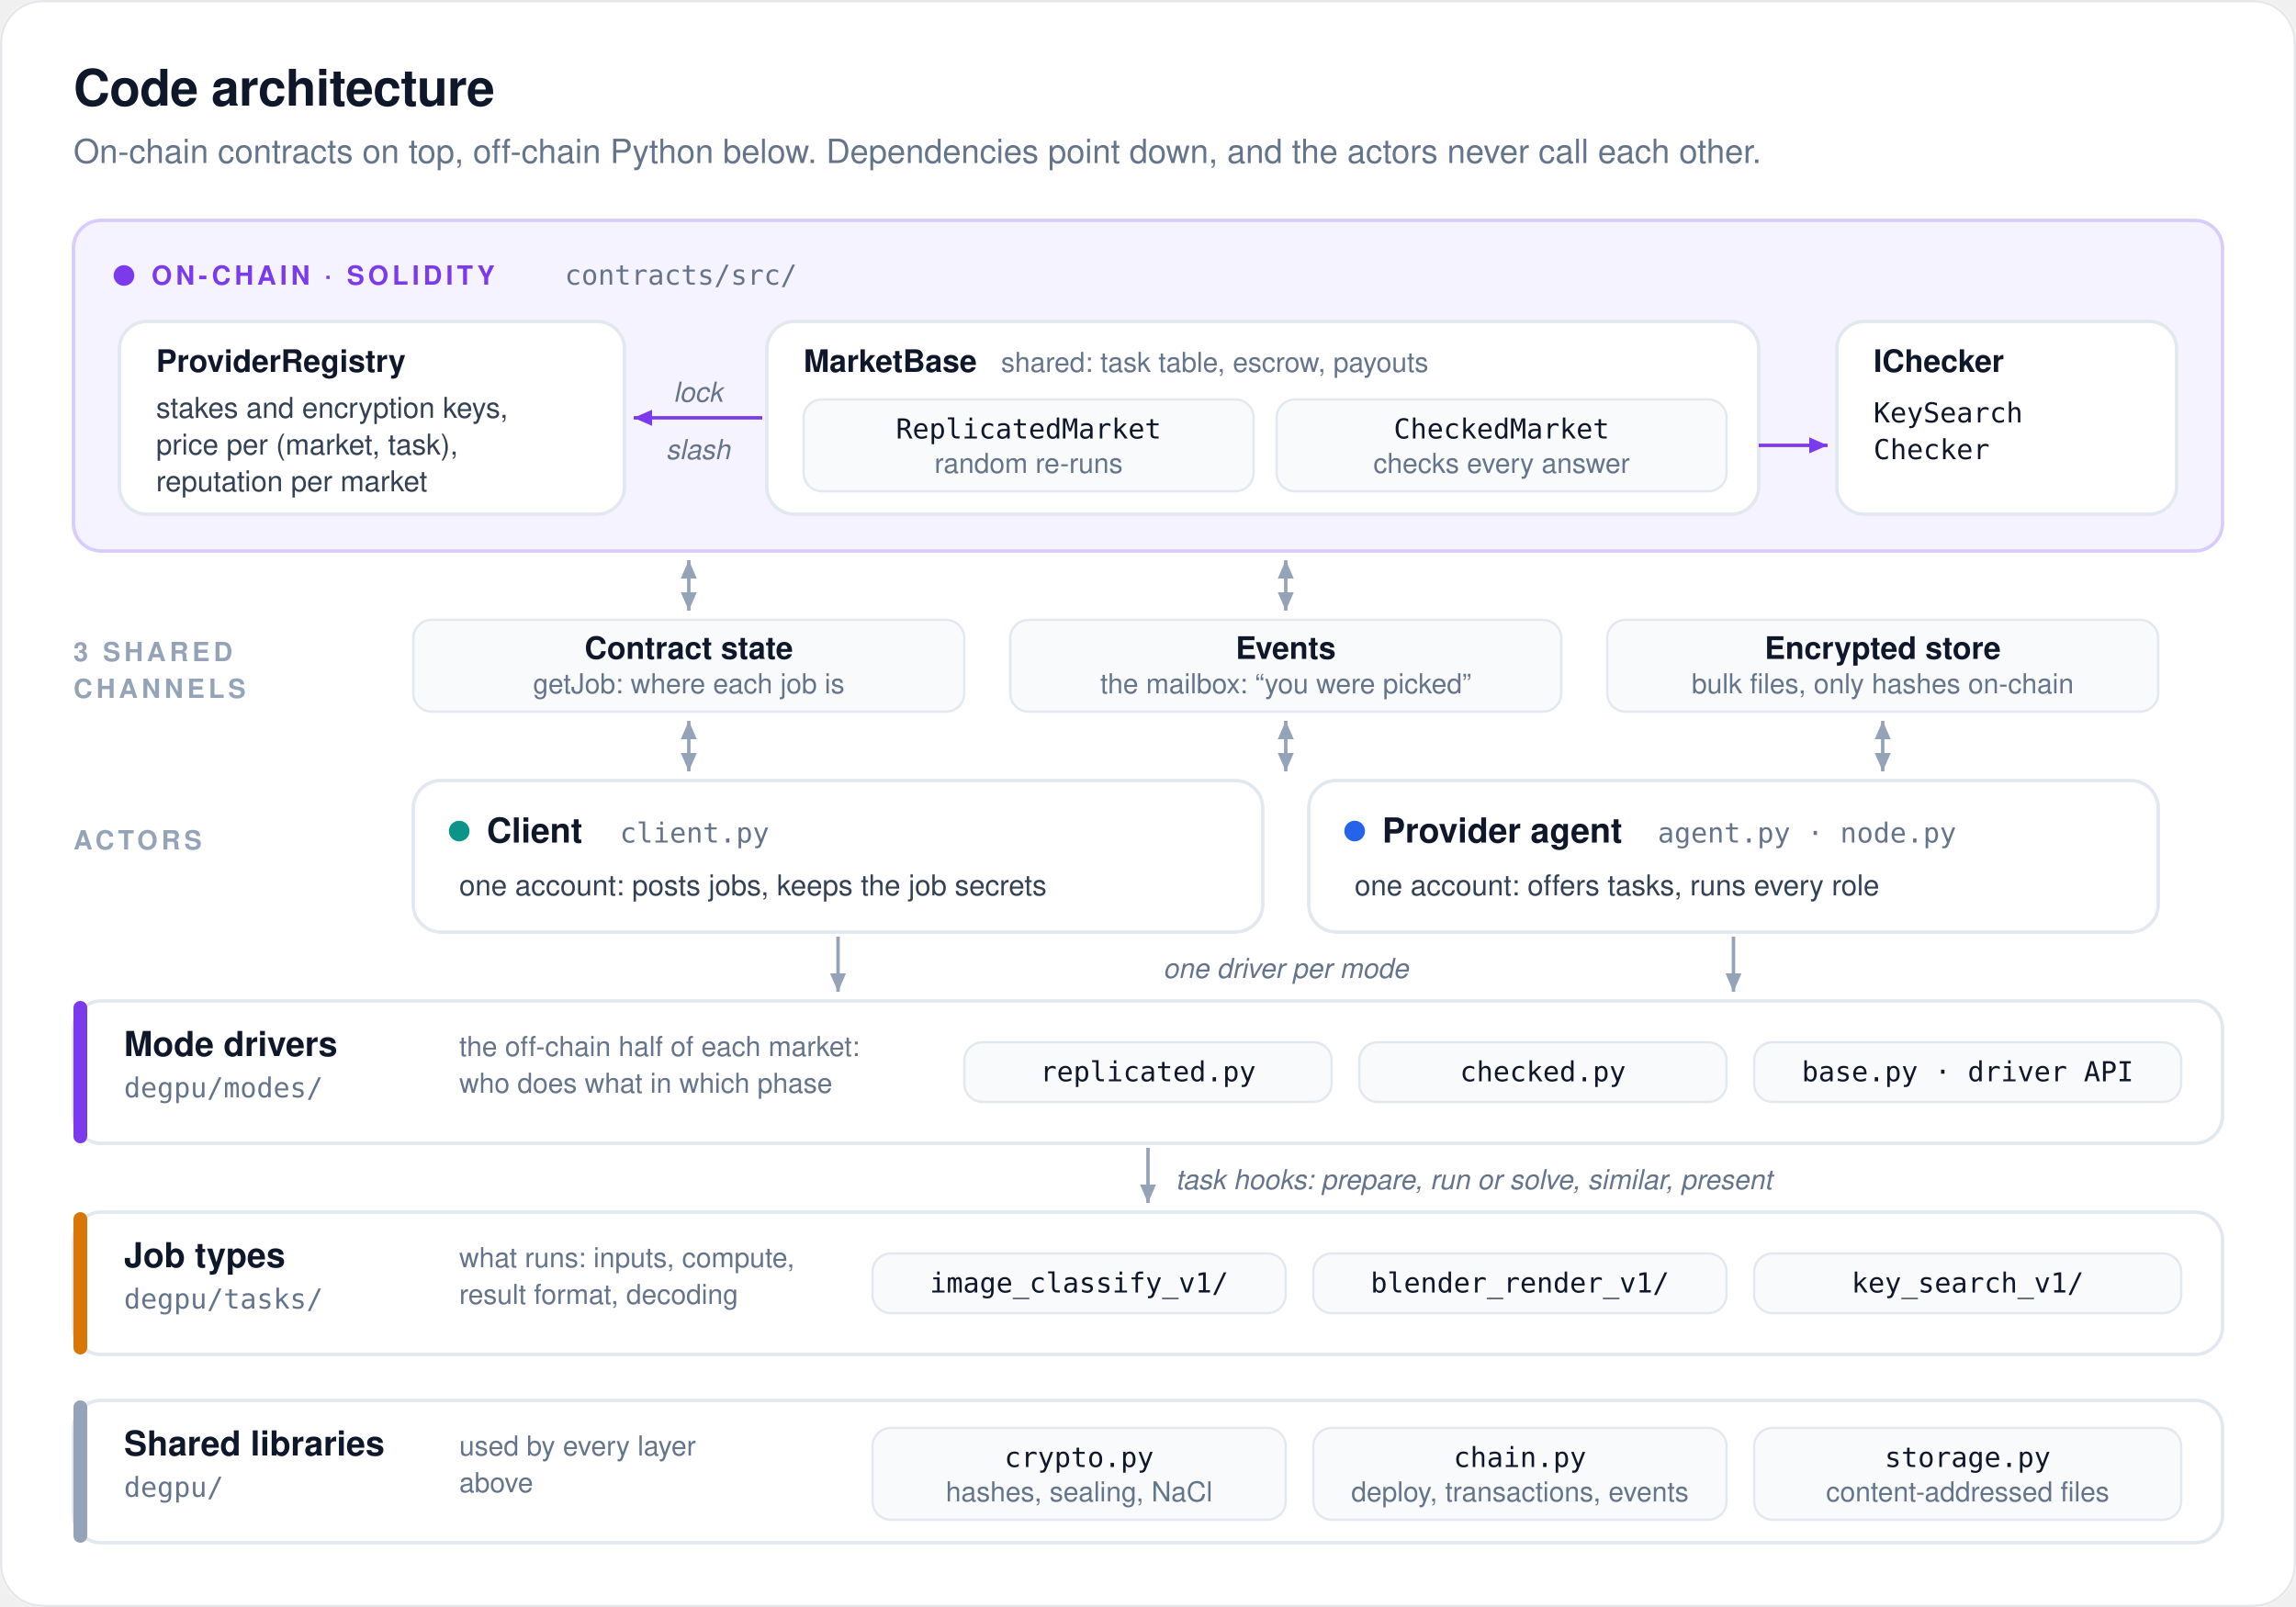
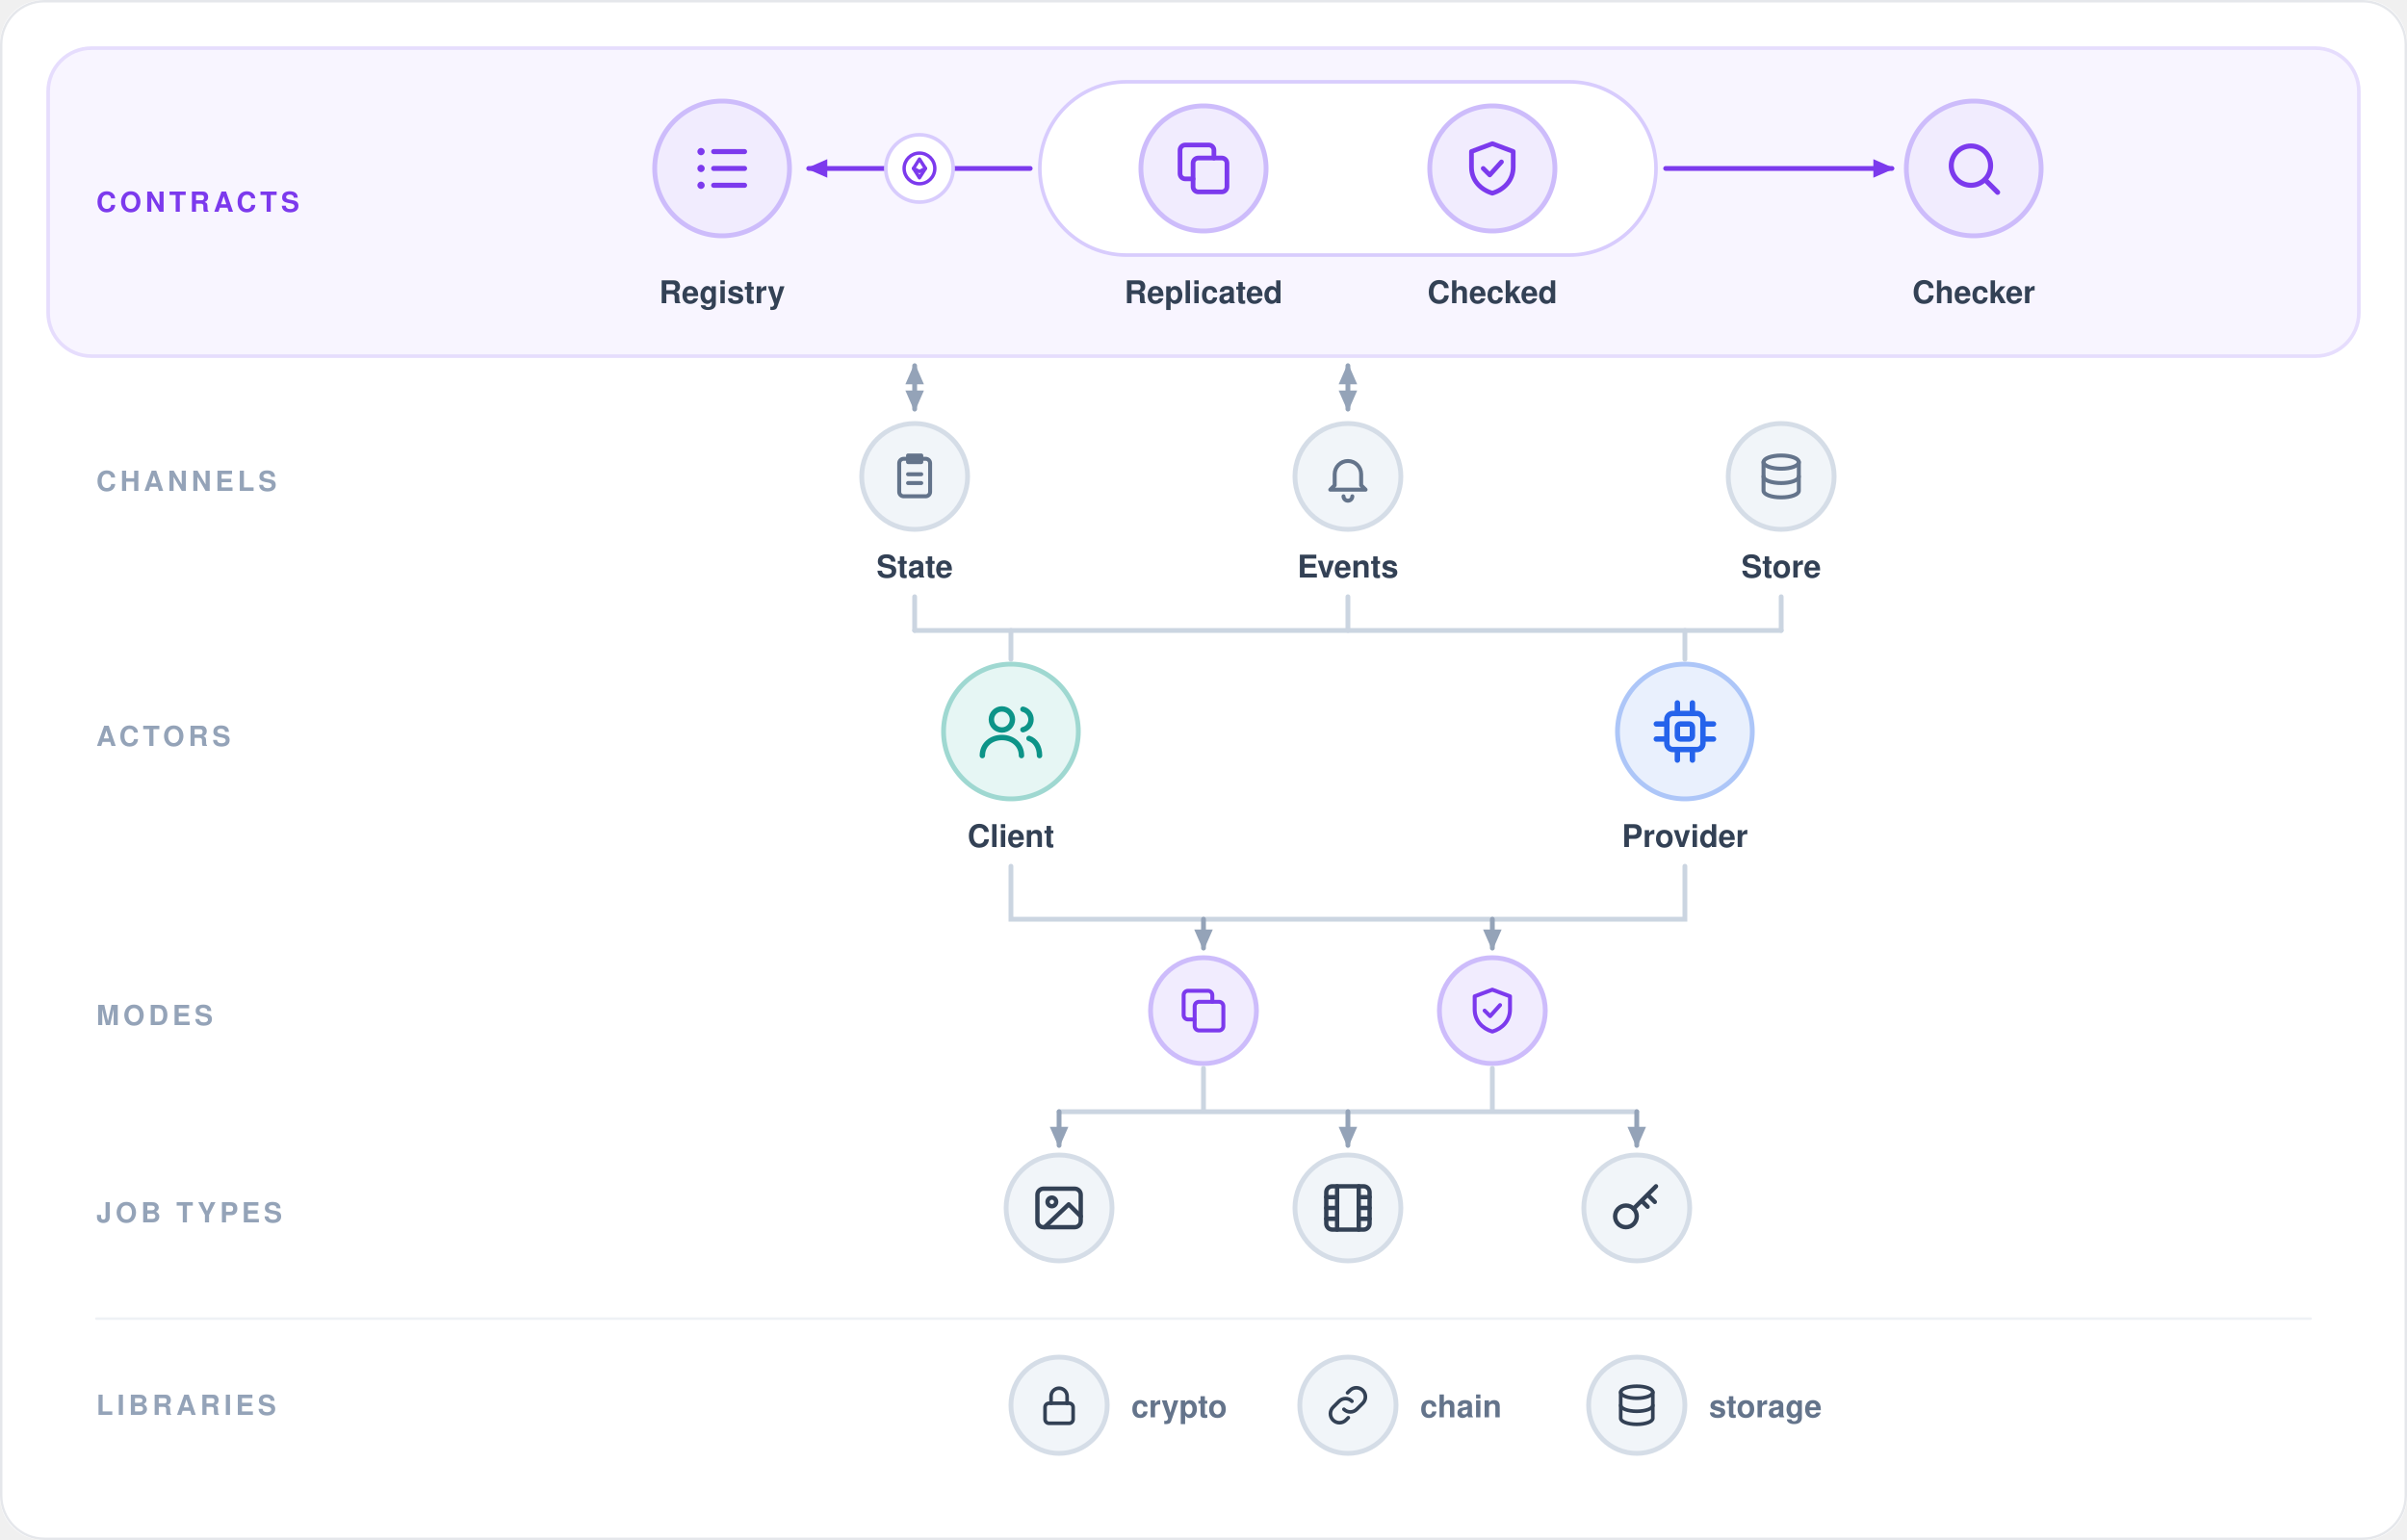
- <svg xmlns="http://www.w3.org/2000/svg" viewBox="0 0 1000 700" width="1000" height="700" font-family="-apple-system, BlinkMacSystemFont, 'Segoe UI', Helvetica, Arial, sans-serif">
+ <svg xmlns="http://www.w3.org/2000/svg" viewBox="0 0 1000 640" width="1000" height="640" font-family="-apple-system, BlinkMacSystemFont, 'Segoe UI', Helvetica, Arial, sans-serif">
  <defs>
-     <marker id="ah" viewBox="0 0 10 10" refX="9" refY="5" markerWidth="10" markerHeight="10" markerUnits="userSpaceOnUse" orient="auto-start-reverse">
+     <symbol id="i-bell" viewBox="0 0 24 24">
+       <g fill="none" stroke="currentColor" stroke-linecap="round" stroke-linejoin="round">
+         <path d="M6 16v-5a6 6 0 0 1 12 0v5l2 2H4z" />
+         <path d="M10 21a2 2 0 0 0 4 0" />
+       </g>
+     </symbol>
+     <symbol id="i-chip" viewBox="0 0 24 24">
+       <g fill="none" stroke="currentColor" stroke-linecap="round" stroke-linejoin="round">
+         <rect x="6" y="6" width="12" height="12" rx="2" />
+         <rect x="9.5" y="9.5" width="5" height="5" rx="1" />
+         <path d="M9.5 2.5v3.5M14.5 2.5v3.5M9.5 18v3.5M14.5 18v3.5M2.5 9.5H6M2.5 14.5H6M18 9.5h3.5M18 14.5h3.5" />
+       </g>
+     </symbol>
+     <symbol id="i-clipboard" viewBox="0 0 24 24">
+       <g fill="none" stroke="currentColor" stroke-linecap="round" stroke-linejoin="round">
+         <rect x="5" y="4" width="14" height="17" rx="2" />
+         <path d="M9 2.5h6v3H9z" />
+         <path d="M9 11h6M9 15h6" />
+       </g>
+     </symbol>
+     <symbol id="i-coin" viewBox="0 0 24 24">
+       <g fill="none" stroke="currentColor" stroke-linecap="round" stroke-linejoin="round">
+         <circle cx="12" cy="12" r="9" />
+         <path d="M12 6.5l3.5 5.5-3.5 5.5-3.5-5.5z" />
+         <path d="M8.5 12l3.5 1.8 3.5-1.8" />
+       </g>
+     </symbol>
+     <symbol id="i-copy" viewBox="0 0 24 24">
+       <g fill="none" stroke="currentColor" stroke-linecap="round" stroke-linejoin="round">
+         <rect x="8" y="8" width="13" height="13" rx="2" />
+         <path d="M16 8V5a2 2 0 0 0-2-2H5a2 2 0 0 0-2 2v9a2 2 0 0 0 2 2h3" />
+       </g>
+     </symbol>
+     <symbol id="i-database" viewBox="0 0 24 24">
+       <g fill="none" stroke="currentColor" stroke-linecap="round" stroke-linejoin="round">
+         <ellipse cx="12" cy="5.5" rx="8" ry="3" />
+         <path d="M4 5.5v13c0 1.7 3.6 3 8 3s8-1.3 8-3v-13" />
+         <path d="M4 12c0 1.7 3.6 3 8 3s8-1.3 8-3" />
+       </g>
+     </symbol>
+     <symbol id="i-film" viewBox="0 0 24 24">
+       <g fill="none" stroke="currentColor" stroke-linecap="round" stroke-linejoin="round">
+         <rect x="3" y="3" width="18" height="18" rx="2.5" />
+         <path d="M7.5 3v18M16.5 3v18M3 7.5h4.5M3 12h4.5M3 16.5h4.5M16.5 7.5H21M16.5 12H21M16.5 16.5H21" />
+       </g>
+     </symbol>
+     <symbol id="i-key" viewBox="0 0 24 24">
+       <g fill="none" stroke="currentColor" stroke-linecap="round" stroke-linejoin="round">
+         <circle cx="7.5" cy="15.5" r="4.5" />
+         <path d="M10.7 12.3L20 3M16.5 6.5l3 3M14 9l2.5 2.5" />
+       </g>
+     </symbol>
+     <symbol id="i-link" viewBox="0 0 24 24">
+       <g fill="none" stroke="currentColor" stroke-linecap="round" stroke-linejoin="round">
+         <path d="M10 14a4.5 4.5 0 0 0 6.4 0l3-3a4.5 4.5 0 0 0-6.4-6.4l-1.2 1.2" />
+         <path d="M14 10a4.5 4.5 0 0 0-6.4 0l-3 3a4.5 4.5 0 0 0 6.4 6.4l1.2-1.2" />
+       </g>
+     </symbol>
+     <symbol id="i-list" viewBox="0 0 24 24">
+       <g fill="none" stroke="currentColor" stroke-linecap="round" stroke-linejoin="round">
+         <path d="M9 6h11M9 12h11M9 18h11" />
+         <circle cx="4.5" cy="6" r="1.3" fill="currentColor" stroke="none" />
+         <circle cx="4.5" cy="12" r="1.3" fill="currentColor" stroke="none" />
+         <circle cx="4.5" cy="18" r="1.3" fill="currentColor" stroke="none" />
+       </g>
+     </symbol>
+     <symbol id="i-lock" viewBox="0 0 24 24">
+       <g fill="none" stroke="currentColor" stroke-linecap="round" stroke-linejoin="round">
+         <rect x="5" y="11" width="14" height="10" rx="2" />
+         <path d="M8 11V7.5a4 4 0 0 1 8 0V11" />
+       </g>
+     </symbol>
+     <symbol id="i-photo" viewBox="0 0 24 24">
+       <g fill="none" stroke="currentColor" stroke-linecap="round" stroke-linejoin="round">
+         <rect x="3" y="4" width="18" height="16" rx="2.5" />
+         <circle cx="9" cy="9.5" r="1.8" />
+         <path d="M21 15.5l-5-5L6 20" />
+       </g>
+     </symbol>
+     <symbol id="i-search" viewBox="0 0 24 24">
+       <g fill="none" stroke="currentColor" stroke-linecap="round" stroke-linejoin="round">
+         <circle cx="11" cy="11" r="7" />
+         <path d="M20.5 20.5L16 16" />
+       </g>
+     </symbol>
+     <symbol id="i-shield" viewBox="0 0 24 24">
+       <g fill="none" stroke="currentColor" stroke-linecap="round" stroke-linejoin="round">
+         <path d="M12 2.5l8 3v6c0 5-3.4 8.6-8 10-4.6-1.4-8-5-8-10v-6z" />
+         <path d="M8.5 12l2.5 2.5 4.5-5" />
+       </g>
+     </symbol>
+     <symbol id="i-team" viewBox="0 0 24 24">
+       <g fill="none" stroke="currentColor" stroke-linecap="round" stroke-linejoin="round">
+         <circle cx="9" cy="8" r="3.5" />
+         <path d="M2.5 20c0-3.6 2.9-6 6.5-6s6.5 2.4 6.5 6" />
+         <path d="M16 4.6a3.5 3.5 0 0 1 0 6.8" />
+         <path d="M18 14.3c2.1.7 3.5 2.8 3.5 5.7" />
+       </g>
+     </symbol>
+     <marker id="m7c3aed" viewBox="0 0 10 10" refX="8" refY="5" markerWidth="11" markerHeight="11" markerUnits="userSpaceOnUse" orient="auto-start-reverse">
+       <path d="M1 1.5 L9 5 L1 8.5 z" fill="#7c3aed" />
+     </marker>
+     <marker id="m94a3b8" viewBox="0 0 10 10" refX="8" refY="5" markerWidth="11" markerHeight="11" markerUnits="userSpaceOnUse" orient="auto-start-reverse">
      <path d="M1 1.5 L9 5 L1 8.5 z" fill="#94a3b8" />
    </marker>
-     <marker id="ahp" viewBox="0 0 10 10" refX="9" refY="5" markerWidth="10" markerHeight="10" markerUnits="userSpaceOnUse" orient="auto-start-reverse">
-       <path d="M1 1.5 L9 5 L1 8.5 z" fill="#7c3aed" />
+     <marker id="mcbd5e1" viewBox="0 0 10 10" refX="8" refY="5" markerWidth="11" markerHeight="11" markerUnits="userSpaceOnUse" orient="auto-start-reverse">
+       <path d="M1 1.5 L9 5 L1 8.5 z" fill="#cbd5e1" />
+     </marker>
+     <marker id="meef1f5" viewBox="0 0 10 10" refX="8" refY="5" markerWidth="11" markerHeight="11" markerUnits="userSpaceOnUse" orient="auto-start-reverse">
+       <path d="M1 1.5 L9 5 L1 8.5 z" fill="#eef1f5" />
    </marker>
  </defs>
-   <style>
-     .t { font-size: 22px; font-weight: 760; fill: #0f172a; letter-spacing: -0.01em; }
-     .s { font-size: 14.5px; fill: #64748b; }
-     .tag { font-size: 11.5px; font-weight: 750; letter-spacing: 0.14em; }
-     .h { font-size: 15px; font-weight: 720; fill: #0f172a; }
-     .hb { font-size: 13.5px; font-weight: 700; fill: #0f172a; }
-     .mono { font-family: 'SF Mono', Menlo, Consolas, monospace; font-size: 12px; fill: #64748b; }
-     .monob { font-family: 'SF Mono', Menlo, Consolas, monospace; font-size: 12px; fill: #0f172a; }
-     .m { font-size: 12px; fill: #64748b; }
-     .b { font-size: 12.5px; fill: #334155; }
-     .lab { font-size: 12px; fill: #64748b; font-style: italic; }
-   </style>
-   <rect width="1000" height="700" rx="18" fill="#ffffff" />
-   <rect x="0.5" y="0.5" width="999" height="699" rx="18" fill="none" stroke="#e5e7eb" />
-   <text class="t" x="32" y="46">Code architecture</text>
-   <text class="s" x="32" y="71">On-chain contracts on top, off-chain Python below. Dependencies point down, and the actors never call each other.</text>
-   <rect x="32" y="96" width="936" height="144" rx="12" fill="#f5f3ff" stroke="#d8ccfd" stroke-width="1.5" />
-   <circle cx="54" cy="120" r="4.5" fill="#7c3aed" />
-   <text class="tag" x="66" y="124" fill="#7c3aed">ON-CHAIN · SOLIDITY</text>
-   <text class="mono" x="246" y="124">contracts/src/</text>
-   <rect x="52" y="140" width="220" height="84" rx="12" fill="#ffffff" stroke="#e2e8f0" stroke-width="1.5" />
-   <text class="hb" x="68" y="162">ProviderRegistry</text>
-   <text class="b" x="68" y="182">stakes and encryption keys,</text>
-   <text class="b" x="68" y="198">price per (market, task),</text>
-   <text class="b" x="68" y="214">reputation per market</text>
-   <rect x="334" y="140" width="432" height="84" rx="12" fill="#ffffff" stroke="#e2e8f0" stroke-width="1.5" />
-   <text class="hb" x="350" y="162">MarketBase</text>
-   <text class="m" x="436" y="162">shared: task table, escrow, payouts</text>
-   <rect x="350" y="174" width="196" height="40" rx="8" fill="#f8fafc" stroke="#e2e8f0" />
-   <text class="monob" x="448.0" y="191" text-anchor="middle">ReplicatedMarket</text>
-   <text class="m" x="448.0" y="206" text-anchor="middle">random re-runs</text>
-   <rect x="556" y="174" width="196" height="40" rx="8" fill="#f8fafc" stroke="#e2e8f0" />
-   <text class="monob" x="654.0" y="191" text-anchor="middle">CheckedMarket</text>
-   <text class="m" x="654.0" y="206" text-anchor="middle">checks every answer</text>
-   <path d="M332 182 H276" stroke="#7c3aed" stroke-width="1.5" fill="none" marker-end="url(#ahp)" />
-   <text class="lab" x="304" y="175" text-anchor="middle">lock</text>
-   <text class="lab" x="304" y="200" text-anchor="middle">slash</text>
-   <rect x="800" y="140" width="148" height="84" rx="12" fill="#ffffff" stroke="#e2e8f0" stroke-width="1.5" />
-   <text class="hb" x="816" y="162">IChecker</text>
-   <text class="monob" x="816" y="184">KeySearch</text>
-   <text class="monob" x="816" y="200">Checker</text>
-   <path d="M766 194 H796" stroke="#7c3aed" stroke-width="1.5" fill="none" marker-end="url(#ahp)" />
-   <text class="tag" x="32" y="288" fill="#94a3b8">3 SHARED</text>
-   <text class="tag" x="32" y="304" fill="#94a3b8">CHANNELS</text>
-   <rect x="180" y="270" width="240" height="40" rx="8" fill="#f8fafc" stroke="#e2e8f0" />
-   <text class="hb" x="300.0" y="287" text-anchor="middle">Contract state</text>
-   <text class="m" x="300.0" y="302" text-anchor="middle">getJob: where each job is</text>
-   <rect x="440" y="270" width="240" height="40" rx="8" fill="#f8fafc" stroke="#e2e8f0" />
-   <text class="hb" x="560.0" y="287" text-anchor="middle">Events</text>
-   <text class="m" x="560.0" y="302" text-anchor="middle">the mailbox: “you were picked”</text>
-   <rect x="700" y="270" width="240" height="40" rx="8" fill="#f8fafc" stroke="#e2e8f0" />
-   <text class="hb" x="820.0" y="287" text-anchor="middle">Encrypted store</text>
-   <text class="m" x="820.0" y="302" text-anchor="middle">bulk files, only hashes on-chain</text>
-   <path d="M300 244 V266" stroke="#94a3b8" stroke-width="1.5" fill="none" marker-start="url(#ah)" marker-end="url(#ah)" />
-   <path d="M560 244 V266" stroke="#94a3b8" stroke-width="1.5" fill="none" marker-start="url(#ah)" marker-end="url(#ah)" />
-   <path d="M300 314 V336" stroke="#94a3b8" stroke-width="1.5" fill="none" marker-start="url(#ah)" marker-end="url(#ah)" />
-   <path d="M560 314 V336" stroke="#94a3b8" stroke-width="1.5" fill="none" marker-start="url(#ah)" marker-end="url(#ah)" />
-   <path d="M820 314 V336" stroke="#94a3b8" stroke-width="1.5" fill="none" marker-start="url(#ah)" marker-end="url(#ah)" />
-   <rect x="180" y="340" width="370" height="66" rx="12" fill="#ffffff" stroke="#e2e8f0" stroke-width="1.5" />
-   <circle cx="200" cy="362" r="4.5" fill="#0d9488" />
-   <text class="h" x="212" y="367">Client</text>
-   <text class="mono" x="270" y="367">client.py</text>
-   <text class="b" x="200" y="390">one account: posts jobs, keeps the job secrets</text>
-   <rect x="570" y="340" width="370" height="66" rx="12" fill="#ffffff" stroke="#e2e8f0" stroke-width="1.5" />
-   <circle cx="590" cy="362" r="4.5" fill="#2563eb" />
-   <text class="h" x="602" y="367">Provider agent</text>
-   <text class="mono" x="722" y="367">agent.py · node.py</text>
-   <text class="b" x="590" y="390">one account: offers tasks, runs every role</text>
-   <text class="tag" x="32" y="370" fill="#94a3b8">ACTORS</text>
-   <path d="M365 408 V432" stroke="#94a3b8" stroke-width="1.5" fill="none" marker-end="url(#ah)" />
-   <path d="M755 408 V432" stroke="#94a3b8" stroke-width="1.5" fill="none" marker-end="url(#ah)" />
-   <text class="lab" x="560" y="426" text-anchor="middle">one driver per mode</text>
-   <rect x="32" y="436" width="936" height="62" rx="12" fill="#ffffff" stroke="#e2e8f0" stroke-width="1.5" />
-   <rect x="32" y="436" width="6" height="62" rx="3" fill="#7c3aed" />
-   <text class="h" x="54" y="460">Mode drivers</text>
-   <text class="mono" x="54" y="478">degpu/modes/</text>
-   <text class="m" x="200" y="460">the off-chain half of each market:</text>
-   <text class="m" x="200" y="476">who does what in which phase</text>
-   <rect x="420" y="454" width="160" height="26" rx="8" fill="#f8fafc" stroke="#e2e8f0" />
-   <text class="monob" x="500.0" y="471" text-anchor="middle">replicated.py</text>
-   <rect x="592" y="454" width="160" height="26" rx="8" fill="#f8fafc" stroke="#e2e8f0" />
-   <text class="monob" x="672.0" y="471" text-anchor="middle">checked.py</text>
-   <rect x="764" y="454" width="186" height="26" rx="8" fill="#f8fafc" stroke="#e2e8f0" />
-   <text class="monob" x="857.0" y="471" text-anchor="middle">base.py · driver API</text>
-   <path d="M500 500 V524" stroke="#94a3b8" stroke-width="1.5" fill="none" marker-end="url(#ah)" />
-   <text class="lab" x="512" y="518">task hooks: prepare, run or solve, similar, present</text>
-   <rect x="32" y="528" width="936" height="62" rx="12" fill="#ffffff" stroke="#e2e8f0" stroke-width="1.5" />
-   <rect x="32" y="528" width="6" height="62" rx="3" fill="#d97706" />
-   <text class="h" x="54" y="552">Job types</text>
-   <text class="mono" x="54" y="570">degpu/tasks/</text>
-   <text class="m" x="200" y="552">what runs: inputs, compute,</text>
-   <text class="m" x="200" y="568">result format, decoding</text>
-   <rect x="380" y="546" width="180" height="26" rx="8" fill="#f8fafc" stroke="#e2e8f0" />
-   <text class="monob" x="470.0" y="563" text-anchor="middle">image_classify_v1/</text>
-   <rect x="572" y="546" width="180" height="26" rx="8" fill="#f8fafc" stroke="#e2e8f0" />
-   <text class="monob" x="662.0" y="563" text-anchor="middle">blender_render_v1/</text>
-   <rect x="764" y="546" width="186" height="26" rx="8" fill="#f8fafc" stroke="#e2e8f0" />
-   <text class="monob" x="857.0" y="563" text-anchor="middle">key_search_v1/</text>
-   <rect x="32" y="610" width="936" height="62" rx="12" fill="#ffffff" stroke="#e2e8f0" stroke-width="1.5" />
-   <rect x="32" y="610" width="6" height="62" rx="3" fill="#94a3b8" />
-   <text class="h" x="54" y="634">Shared libraries</text>
-   <text class="mono" x="54" y="652">degpu/</text>
-   <text class="m" x="200" y="634">used by every layer</text>
-   <text class="m" x="200" y="650">above</text>
-   <rect x="380" y="622" width="180" height="40" rx="8" fill="#f8fafc" stroke="#e2e8f0" />
-   <text class="monob" x="470.0" y="639" text-anchor="middle">crypto.py</text>
-   <text class="m" x="470.0" y="654" text-anchor="middle">hashes, sealing, NaCl</text>
-   <rect x="572" y="622" width="180" height="40" rx="8" fill="#f8fafc" stroke="#e2e8f0" />
-   <text class="monob" x="662.0" y="639" text-anchor="middle">chain.py</text>
-   <text class="m" x="662.0" y="654" text-anchor="middle">deploy, transactions, events</text>
-   <rect x="764" y="622" width="186" height="40" rx="8" fill="#f8fafc" stroke="#e2e8f0" />
-   <text class="monob" x="857.0" y="639" text-anchor="middle">storage.py</text>
-   <text class="m" x="857.0" y="654" text-anchor="middle">content-addressed files</text>
+   <rect width="1000" height="640" rx="18" fill="#ffffff" />
+   <rect x="0.5" y="0.5" width="999" height="639" rx="18" fill="none" stroke="#e5e7eb" />
+   <rect x="20.0" y="20.0" width="960.0" height="128.0" rx="18" fill="#f8f5ff" stroke="#e6ddfd" stroke-width="1.5" />
+   <text x="40.0" y="88.0" font-size="11.5" font-weight="750" fill="#7c3aed" text-anchor="start" letter-spacing="1.6">CONTRACTS</text>
+   <circle cx="300.0" cy="70.0" r="28" fill="#f1ecfe" stroke="#cdbcfb" stroke-width="2" />
+   <use href="#i-list" x="286.0" y="56.0" width="28" height="28" style="color:#7c3aed" stroke-width="1.8" />
+   <text x="300.0" y="126.0" font-size="13" font-weight="650" fill="#334155" text-anchor="middle">Registry</text>
+   <rect x="432.0" y="34.0" width="256.0" height="72.0" rx="36" fill="#ffffff" stroke="#d8ccfd" stroke-width="1.5" />
+   <circle cx="500.0" cy="70.0" r="26" fill="#f1ecfe" stroke="#cdbcfb" stroke-width="2" />
+   <use href="#i-copy" x="487.0" y="57.0" width="26" height="26" style="color:#7c3aed" stroke-width="1.8" />
+   <circle cx="620.0" cy="70.0" r="26" fill="#f1ecfe" stroke="#cdbcfb" stroke-width="2" />
+   <use href="#i-shield" x="607.0" y="57.0" width="26" height="26" style="color:#7c3aed" stroke-width="1.8" />
+   <text x="500.0" y="126.0" font-size="13" font-weight="650" fill="#334155" text-anchor="middle">Replicated</text>
+   <text x="620.0" y="126.0" font-size="13" font-weight="650" fill="#334155" text-anchor="middle">Checked</text>
+   <circle cx="820.0" cy="70.0" r="28" fill="#f1ecfe" stroke="#cdbcfb" stroke-width="2" />
+   <use href="#i-search" x="806.0" y="56.0" width="28" height="28" style="color:#7c3aed" stroke-width="1.8" />
+   <text x="820.0" y="126.0" font-size="13" font-weight="650" fill="#334155" text-anchor="middle">Checker</text>
+   <path d="M428 70 H336" fill="none" stroke="#7c3aed" stroke-width="2" stroke-linecap="round" marker-end="url(#m7c3aed)" />
+   <circle cx="382.0" cy="70.0" r="14" fill="#ffffff" stroke="#d8ccfd" stroke-width="1.5" />
+   <use href="#i-coin" x="373.5" y="61.5" width="17" height="17" style="color:#7c3aed" stroke-width="2" />
+   <path d="M692 70 H786" fill="none" stroke="#7c3aed" stroke-width="2" stroke-linecap="round" marker-end="url(#m7c3aed)" />
+   <text x="40.0" y="204.0" font-size="11.5" font-weight="750" fill="#94a3b8" text-anchor="start" letter-spacing="1.6">CHANNELS</text>
+   <circle cx="380.0" cy="198.0" r="22" fill="#f1f5f9" stroke="#d5dde7" stroke-width="2" />
+   <use href="#i-clipboard" x="369.0" y="187.0" width="22" height="22" style="color:#64748b" stroke-width="1.8" />
+   <text x="380.0" y="240.0" font-size="13" font-weight="650" fill="#334155" text-anchor="middle">State</text>
+   <circle cx="560.0" cy="198.0" r="22" fill="#f1f5f9" stroke="#d5dde7" stroke-width="2" />
+   <use href="#i-bell" x="549.0" y="187.0" width="22" height="22" style="color:#64748b" stroke-width="1.8" />
+   <text x="560.0" y="240.0" font-size="13" font-weight="650" fill="#334155" text-anchor="middle">Events</text>
+   <circle cx="740.0" cy="198.0" r="22" fill="#f1f5f9" stroke="#d5dde7" stroke-width="2" />
+   <use href="#i-database" x="729.0" y="187.0" width="22" height="22" style="color:#64748b" stroke-width="1.8" />
+   <text x="740.0" y="240.0" font-size="13" font-weight="650" fill="#334155" text-anchor="middle">Store</text>
+   <path d="M380 152 V170" fill="none" stroke="#94a3b8" stroke-width="2" stroke-linecap="round" marker-start="url(#m94a3b8)" marker-end="url(#m94a3b8)" />
+   <path d="M560 152 V170" fill="none" stroke="#94a3b8" stroke-width="2" stroke-linecap="round" marker-start="url(#m94a3b8)" marker-end="url(#m94a3b8)" />
+   <path d="M380 262 H740" fill="none" stroke="#cbd5e1" stroke-width="2" stroke-linecap="round" />
+   <path d="M380 248 V262" fill="none" stroke="#cbd5e1" stroke-width="2" stroke-linecap="round" />
+   <path d="M560 248 V262" fill="none" stroke="#cbd5e1" stroke-width="2" stroke-linecap="round" />
+   <path d="M740 248 V262" fill="none" stroke="#cbd5e1" stroke-width="2" stroke-linecap="round" />
+   <text x="40.0" y="310.0" font-size="11.5" font-weight="750" fill="#94a3b8" text-anchor="start" letter-spacing="1.6">ACTORS</text>
+   <path d="M420 262 V274" fill="none" stroke="#cbd5e1" stroke-width="2" stroke-linecap="round" />
+   <path d="M700 262 V274" fill="none" stroke="#cbd5e1" stroke-width="2" stroke-linecap="round" />
+   <circle cx="420.0" cy="304.0" r="28" fill="#e6f6f4" stroke="#9fd8d1" stroke-width="2" />
+   <use href="#i-team" x="405.0" y="289.0" width="30" height="30" style="color:#0d9488" stroke-width="1.8" />
+   <circle cx="700.0" cy="304.0" r="28" fill="#e9f0fd" stroke="#adc6f8" stroke-width="2" />
+   <use href="#i-chip" x="685.0" y="289.0" width="30" height="30" style="color:#2563eb" stroke-width="1.8" />
+   <text x="420.0" y="352.0" font-size="13" font-weight="650" fill="#334155" text-anchor="middle">Client</text>
+   <text x="700.0" y="352.0" font-size="13" font-weight="650" fill="#334155" text-anchor="middle">Provider</text>
+   <text x="40.0" y="426.0" font-size="11.5" font-weight="750" fill="#94a3b8" text-anchor="start" letter-spacing="1.6">MODES</text>
+   <path d="M420 360 V382 H700 V360" fill="none" stroke="#cbd5e1" stroke-width="2" stroke-linecap="round" />
+   <path d="M500 382 V394" fill="none" stroke="#94a3b8" stroke-width="2" stroke-linecap="round" marker-end="url(#m94a3b8)" />
+   <circle cx="500.0" cy="420.0" r="22" fill="#f1ecfe" stroke="#cdbcfb" stroke-width="2" />
+   <use href="#i-copy" x="489.0" y="409.0" width="22" height="22" style="color:#7c3aed" stroke-width="1.8" />
+   <path d="M620 382 V394" fill="none" stroke="#94a3b8" stroke-width="2" stroke-linecap="round" marker-end="url(#m94a3b8)" />
+   <circle cx="620.0" cy="420.0" r="22" fill="#f1ecfe" stroke="#cdbcfb" stroke-width="2" />
+   <use href="#i-shield" x="609.0" y="409.0" width="22" height="22" style="color:#7c3aed" stroke-width="1.8" />
+   <text x="40.0" y="508.0" font-size="11.5" font-weight="750" fill="#94a3b8" text-anchor="start" letter-spacing="1.6">JOB TYPES</text>
+   <path d="M500 444 V462 M620 444 V462 M440 462 H680" fill="none" stroke="#cbd5e1" stroke-width="2" stroke-linecap="round" />
+   <path d="M440 462 V476" fill="none" stroke="#94a3b8" stroke-width="2" stroke-linecap="round" marker-end="url(#m94a3b8)" />
+   <circle cx="440.0" cy="502.0" r="22" fill="#f1f5f9" stroke="#d5dde7" stroke-width="2" />
+   <use href="#i-photo" x="428.0" y="490.0" width="24" height="24" style="color:#334155" stroke-width="1.8" />
+   <path d="M560 462 V476" fill="none" stroke="#94a3b8" stroke-width="2" stroke-linecap="round" marker-end="url(#m94a3b8)" />
+   <circle cx="560.0" cy="502.0" r="22" fill="#f1f5f9" stroke="#d5dde7" stroke-width="2" />
+   <use href="#i-film" x="548.0" y="490.0" width="24" height="24" style="color:#334155" stroke-width="1.8" />
+   <path d="M680 462 V476" fill="none" stroke="#94a3b8" stroke-width="2" stroke-linecap="round" marker-end="url(#m94a3b8)" />
+   <circle cx="680.0" cy="502.0" r="22" fill="#f1f5f9" stroke="#d5dde7" stroke-width="2" />
+   <use href="#i-key" x="668.0" y="490.0" width="24" height="24" style="color:#334155" stroke-width="1.8" />
+   <path d="M40 548 H960" fill="none" stroke="#eef1f5" stroke-width="1" stroke-linecap="round" />
+   <text x="40.0" y="588.0" font-size="11.5" font-weight="750" fill="#94a3b8" text-anchor="start" letter-spacing="1.6">LIBRARIES</text>
+   <circle cx="440.0" cy="584.0" r="20" fill="#f1f5f9" stroke="#d5dde7" stroke-width="2" />
+   <use href="#i-lock" x="430.0" y="574.0" width="20" height="20" style="color:#334155" stroke-width="1.8" />
+   <text x="470.0" y="589.0" font-size="13" font-weight="650" fill="#64748b" text-anchor="start">crypto</text>
+   <circle cx="560.0" cy="584.0" r="20" fill="#f1f5f9" stroke="#d5dde7" stroke-width="2" />
+   <use href="#i-link" x="550.0" y="574.0" width="20" height="20" style="color:#334155" stroke-width="1.8" />
+   <text x="590.0" y="589.0" font-size="13" font-weight="650" fill="#64748b" text-anchor="start">chain</text>
+   <circle cx="680.0" cy="584.0" r="20" fill="#f1f5f9" stroke="#d5dde7" stroke-width="2" />
+   <use href="#i-database" x="670.0" y="574.0" width="20" height="20" style="color:#334155" stroke-width="1.8" />
+   <text x="710.0" y="589.0" font-size="13" font-weight="650" fill="#64748b" text-anchor="start">storage</text>
</svg>
